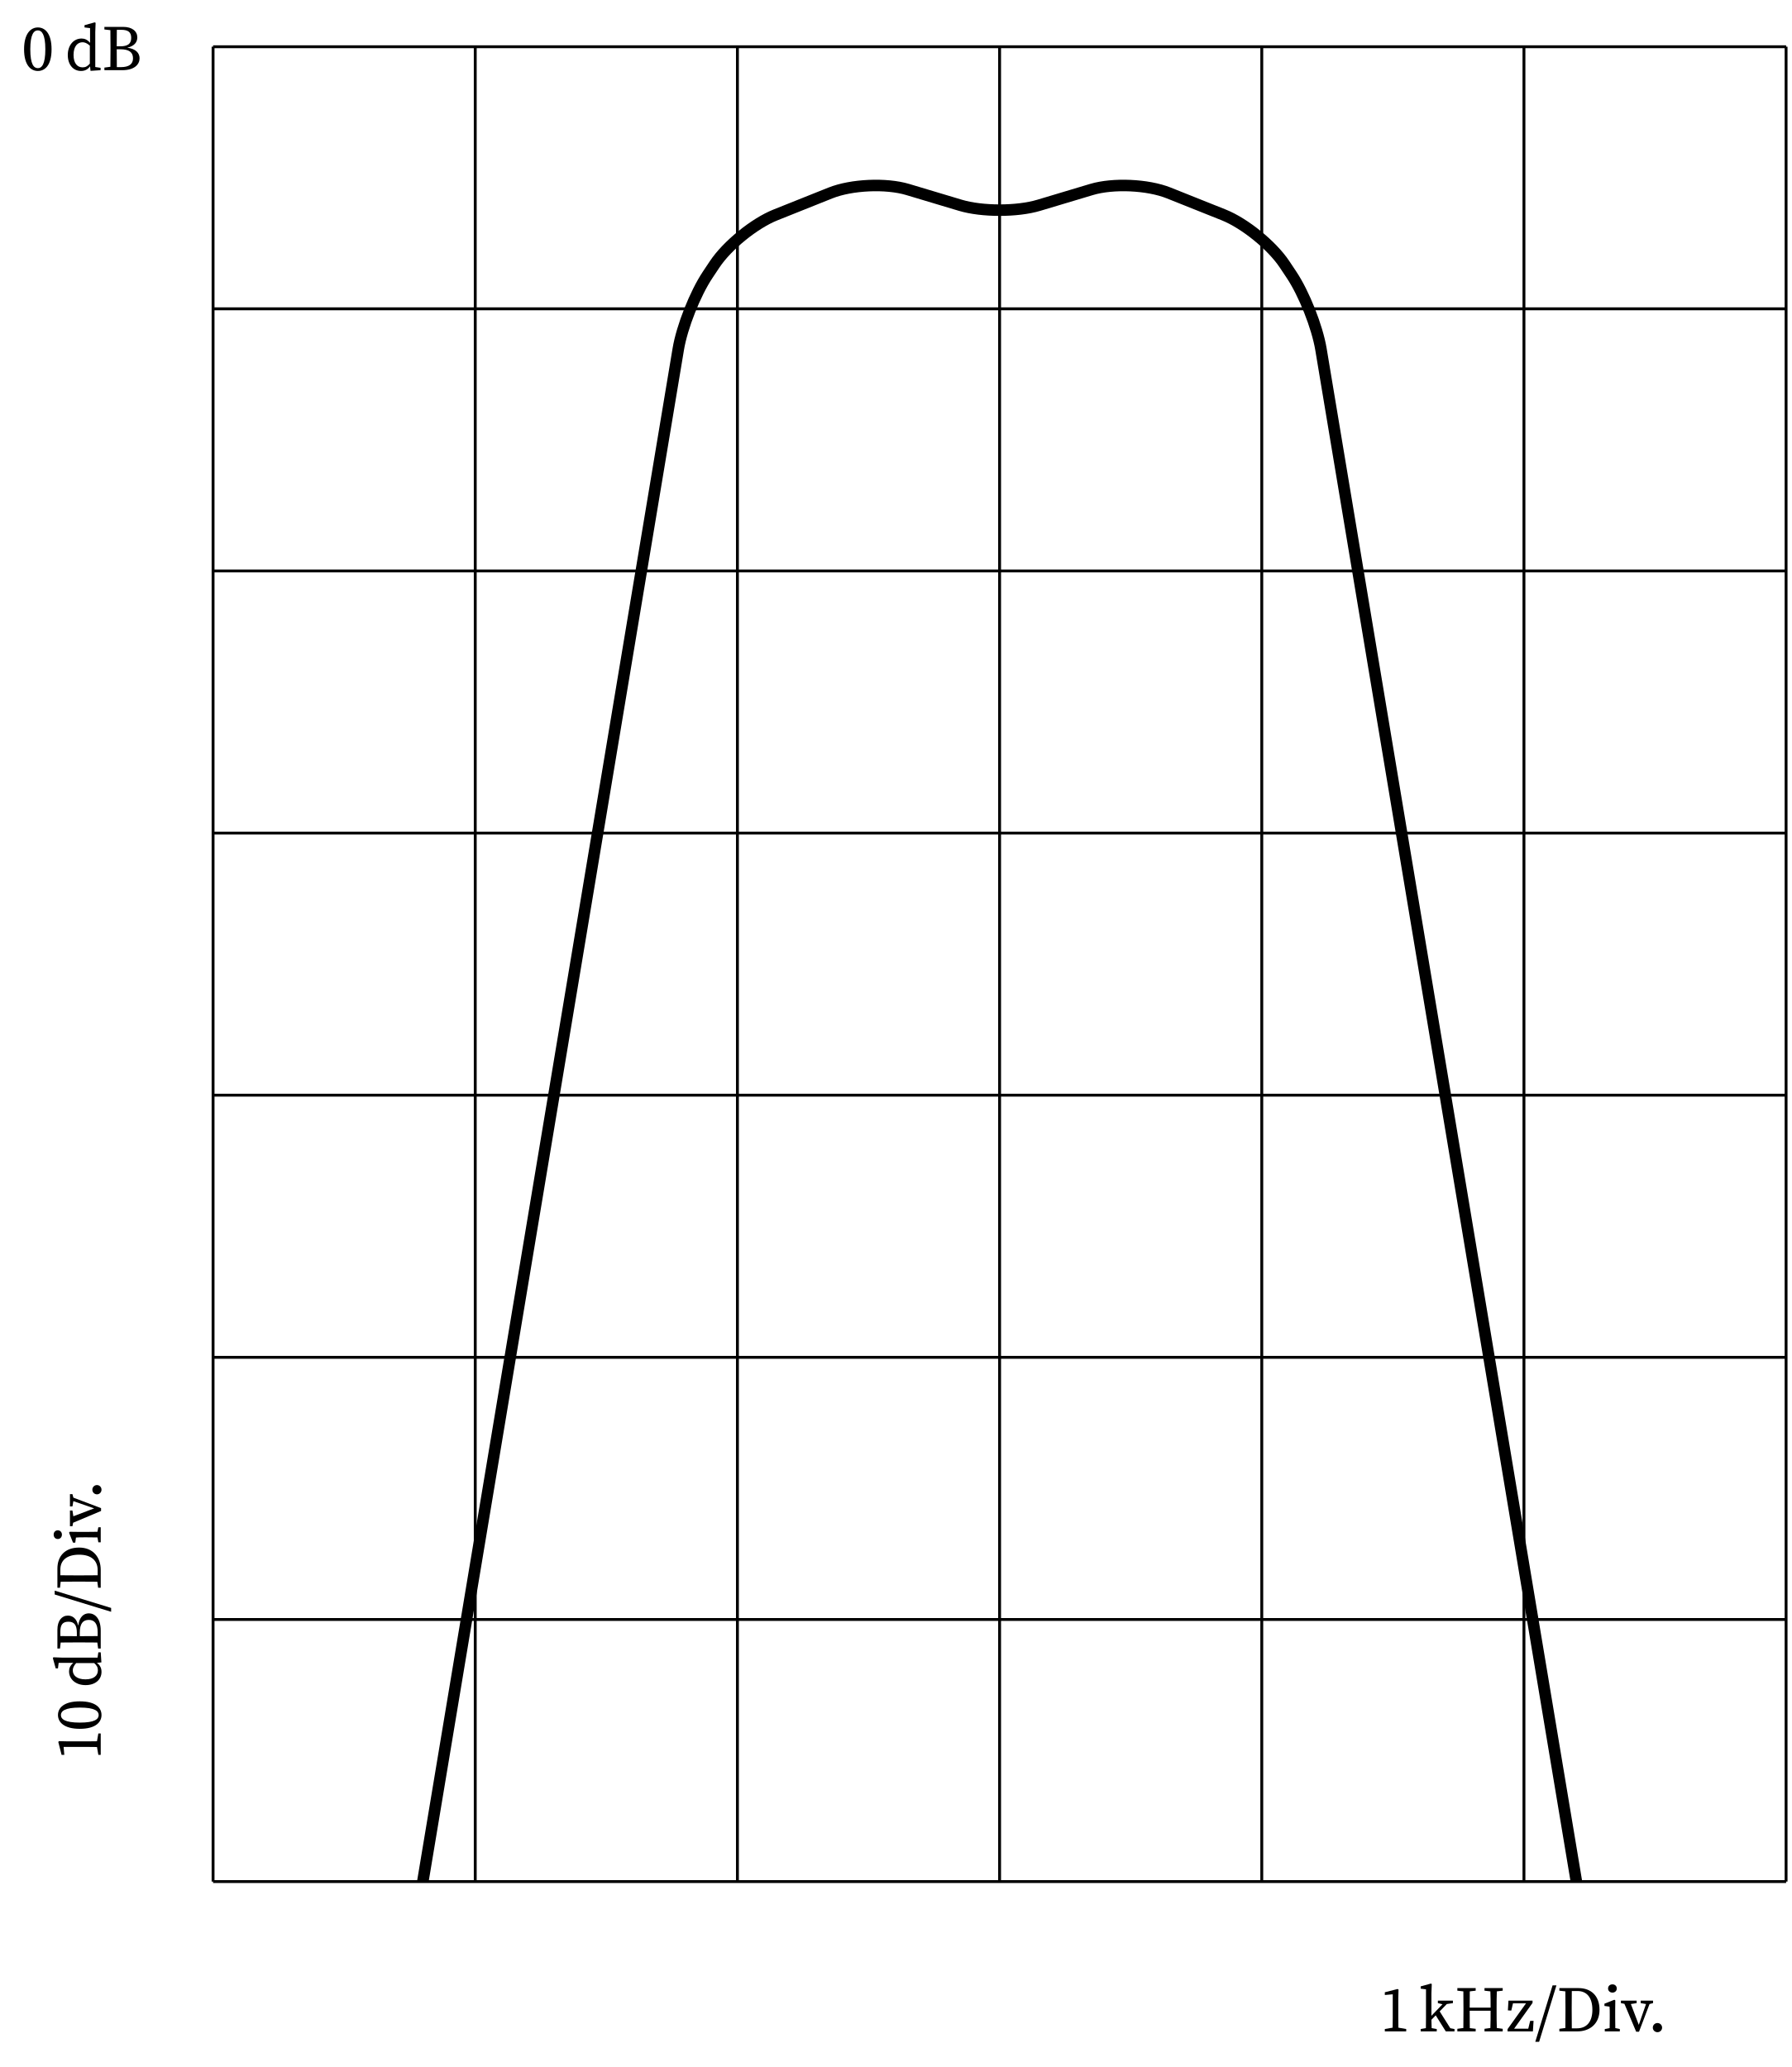
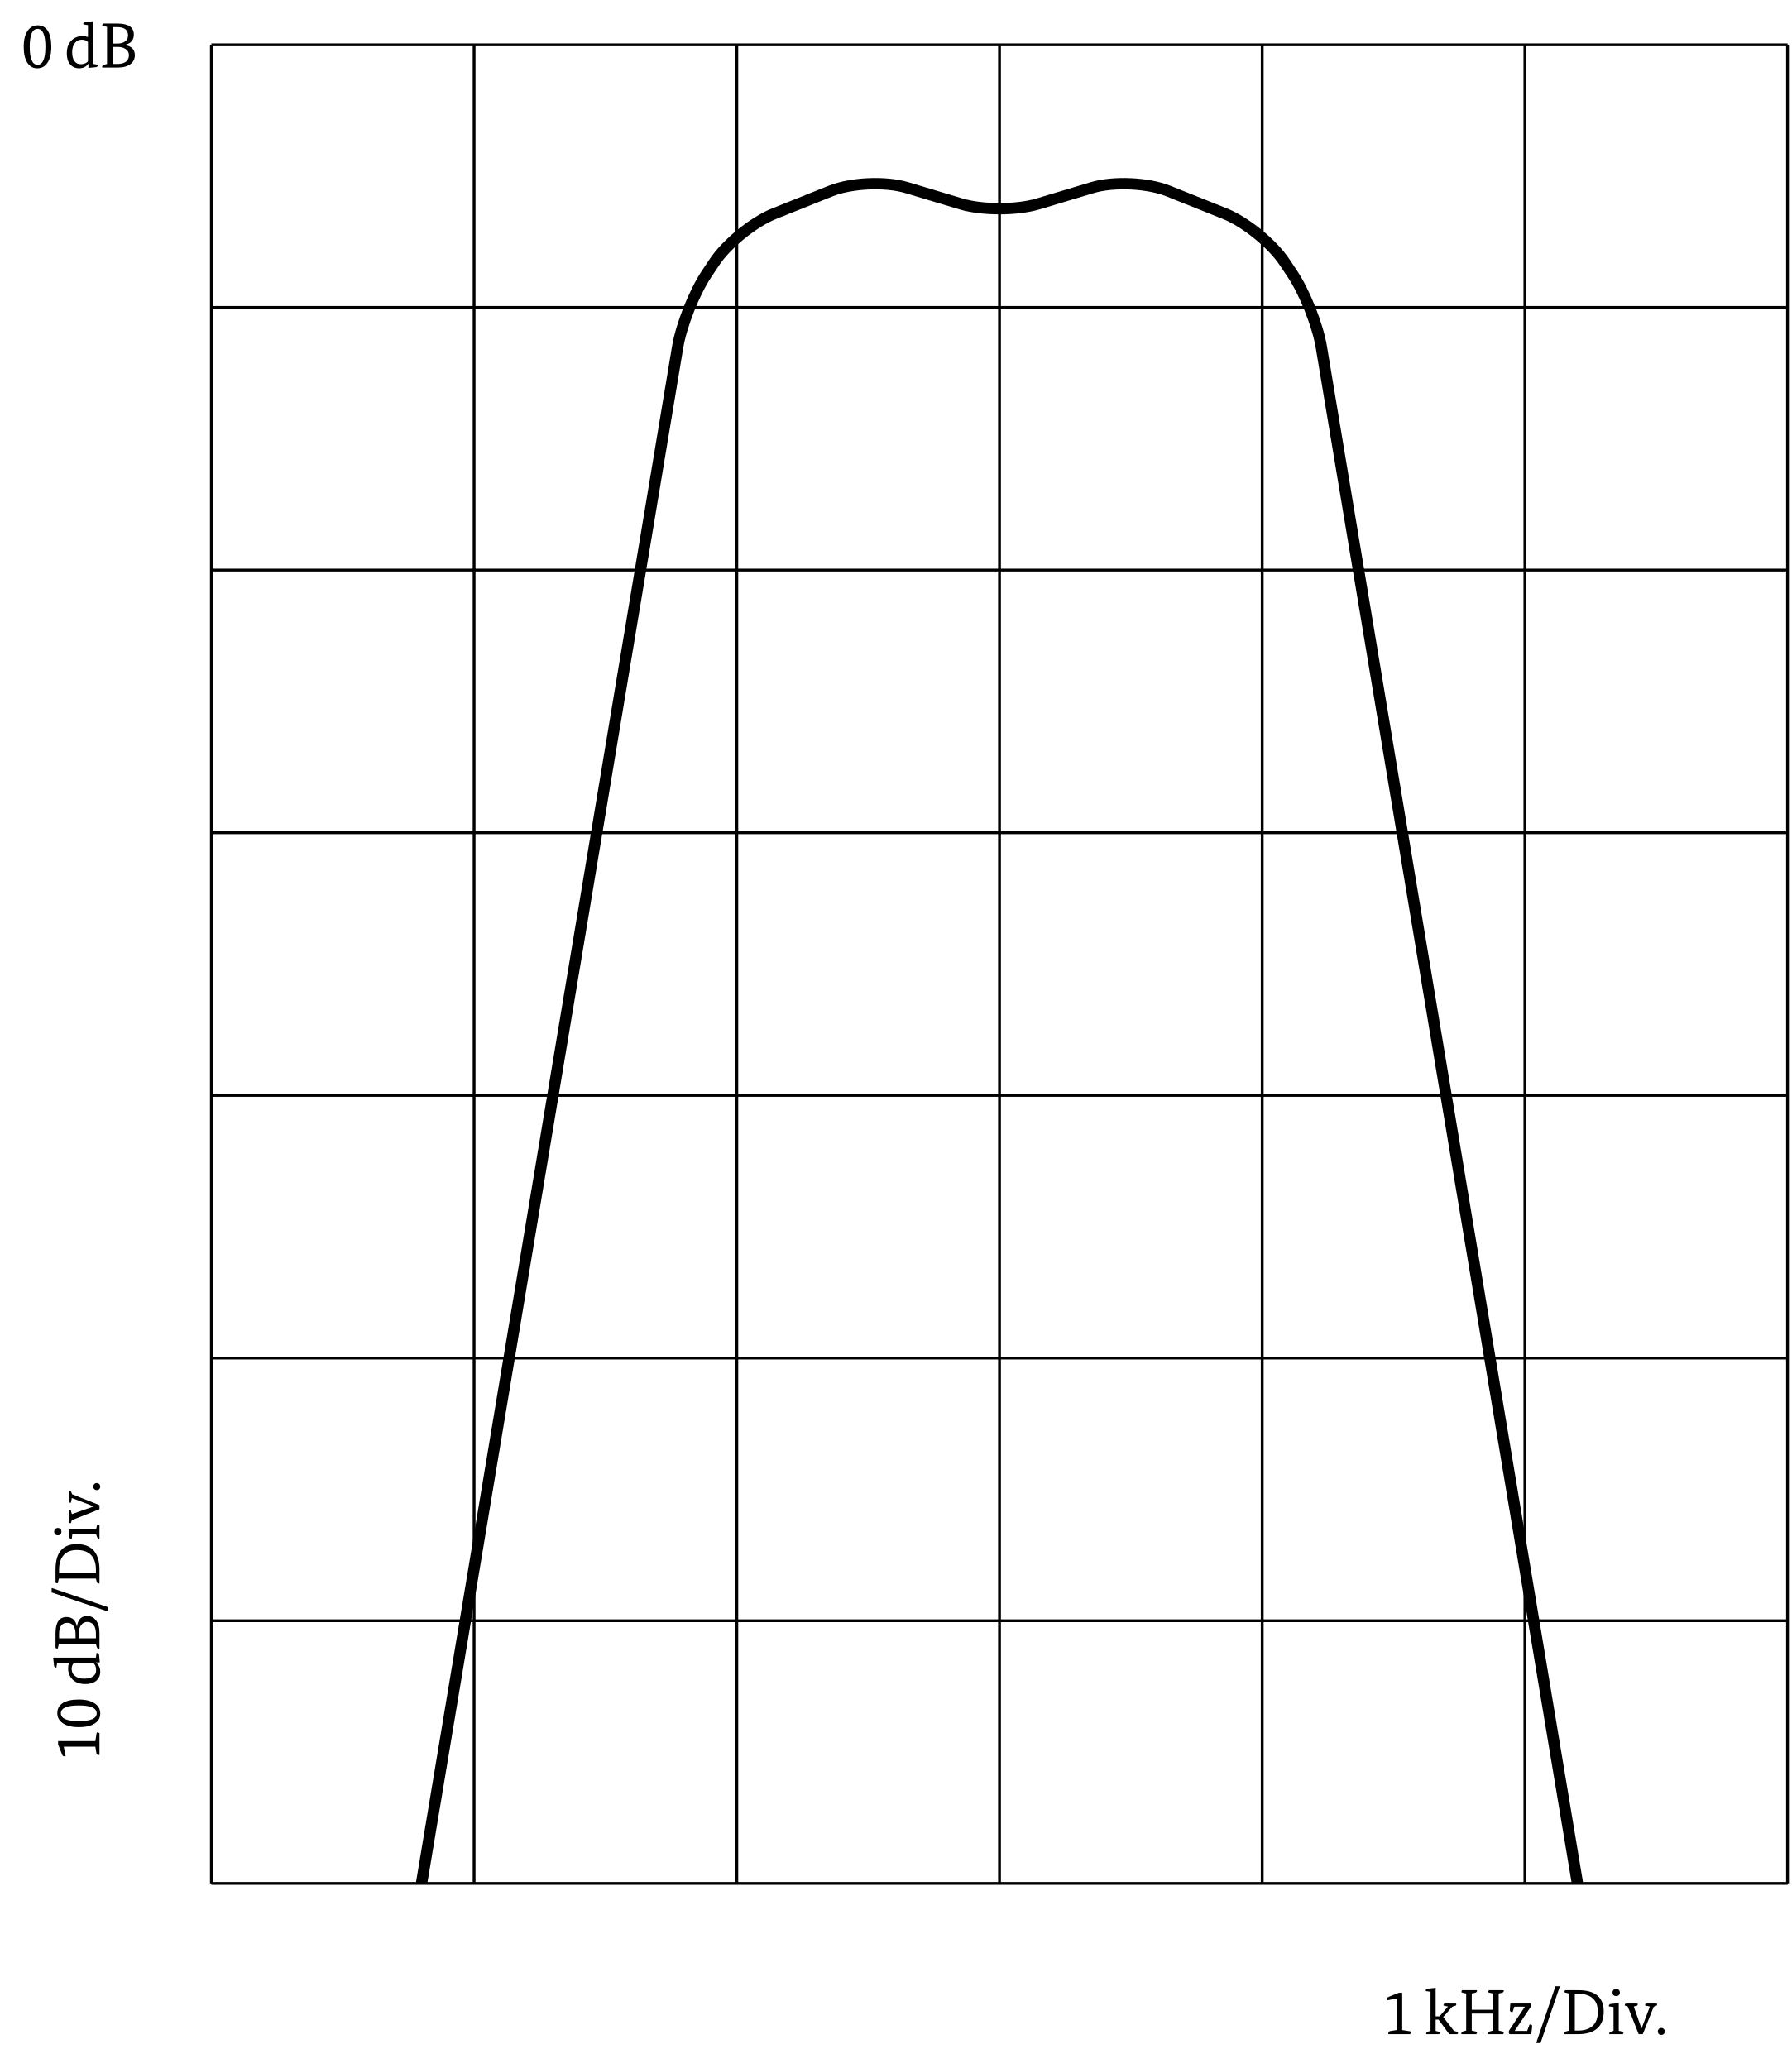
- <svg xmlns="http://www.w3.org/2000/svg" xmlns:xlink="http://www.w3.org/1999/xlink" width="247.471pt" height="285.598pt" viewBox="0 0 247.471 285.598">
+ <svg xmlns="http://www.w3.org/2000/svg" xmlns:xlink="http://www.w3.org/1999/xlink" width="251.651pt" height="290.478pt" viewBox="0 0 251.651 290.478" version="1.2">
  <defs>
    <g>
-       <g id="glyph-0-0">
-         <path d="M 0.562 -5.406 L 0.562 -5.031 L 1.656 -5.125 L 1.656 -1.891 C 1.656 -1.438 1.641 -0.969 1.641 -0.516 L 0.562 -0.328 L 0.562 0 L 3.516 0 L 3.516 -0.328 L 2.438 -0.516 C 2.422 -0.969 2.422 -1.438 2.422 -1.891 L 2.422 -4.5 L 2.453 -5.781 L 2.328 -5.859 Z M 0.562 -5.406 " />
-       </g>
-       <g id="glyph-0-1">
-         <path d="M 0.219 -6.219 L 0.219 -5.906 L 0.953 -5.812 L 0.953 -1.875 C 0.953 -1.422 0.953 -0.922 0.938 -0.453 L 0.219 -0.328 L 0.219 0 L 2.438 0 L 2.438 -0.328 L 1.734 -0.453 C 1.719 -0.828 1.703 -1.234 1.703 -1.609 L 2.297 -2.219 L 3.688 0 L 4.891 0 L 4.891 -0.328 L 4.312 -0.438 L 2.844 -2.766 L 3.828 -3.781 L 4.672 -3.906 L 4.672 -4.25 L 2.594 -4.25 L 2.594 -3.906 L 3.234 -3.75 L 1.703 -2.156 L 1.703 -5.266 L 1.75 -6.547 L 1.625 -6.609 Z M 0.219 -6.219 " />
-       </g>
-       <g id="glyph-0-2">
-         <path d="M 1.234 -2.781 C 1.234 -2 1.234 -1.219 1.219 -0.469 L 0.391 -0.359 L 0.391 0 L 2.922 0 L 2.922 -0.359 L 2.109 -0.453 C 2.094 -1.188 2.094 -1.938 2.094 -2.859 L 4.984 -2.859 C 4.984 -2.016 4.984 -1.234 4.953 -0.469 L 4.141 -0.359 L 4.141 0 L 6.656 0 L 6.656 -0.359 L 5.844 -0.469 C 5.812 -1.234 5.812 -2 5.812 -2.781 L 5.812 -3.219 C 5.812 -4 5.812 -4.766 5.844 -5.531 L 6.656 -5.625 L 6.656 -5.984 L 4.141 -5.984 L 4.141 -5.625 L 4.953 -5.531 C 4.984 -4.797 4.984 -4.062 4.984 -3.281 L 2.094 -3.281 C 2.094 -4 2.094 -4.766 2.109 -5.531 L 2.922 -5.625 L 2.922 -5.984 L 0.391 -5.984 L 0.391 -5.625 L 1.219 -5.531 C 1.234 -4.75 1.234 -3.984 1.234 -3.219 Z M 1.234 -2.781 " />
-       </g>
-       <g id="glyph-0-3">
-         <path d="M 0.391 -4.25 L 0.312 -2.906 L 0.781 -2.875 L 1.016 -3.875 L 2.812 -3.875 L 0.266 -0.312 L 0.266 0 L 3.766 0 L 3.859 -1.453 L 3.391 -1.453 L 3.125 -0.375 L 1.172 -0.375 L 3.719 -3.938 L 3.719 -4.25 Z M 0.391 -4.25 " />
-       </g>
-       <g id="glyph-0-4">
-         <path d="M 0.016 1.438 L 0.547 1.438 L 2.938 -6.359 L 2.406 -6.359 Z M 0.016 1.438 " />
-       </g>
-       <g id="glyph-0-5">
-         <path d="M 1.234 -2.891 C 1.234 -2.016 1.234 -1.234 1.219 -0.469 L 0.391 -0.359 L 0.391 0 L 2.859 0 C 4.609 0 5.938 -1.062 5.938 -2.984 C 5.938 -4.938 4.75 -5.984 3.031 -5.984 L 0.391 -5.984 L 0.391 -5.625 L 1.219 -5.531 C 1.234 -4.75 1.234 -3.984 1.234 -3.219 Z M 2.094 -2.891 L 2.094 -3.219 C 2.094 -4.016 2.094 -4.812 2.109 -5.578 L 2.891 -5.578 C 4.188 -5.578 4.953 -4.672 4.953 -2.984 C 4.953 -1.359 4.188 -0.422 2.812 -0.422 L 2.109 -0.422 C 2.094 -1.203 2.094 -2 2.094 -2.891 Z M 2.094 -2.891 " />
-       </g>
-       <g id="glyph-0-6">
-         <path d="M 1.375 -5.359 C 1.703 -5.359 1.969 -5.594 1.969 -5.922 C 1.969 -6.281 1.703 -6.5 1.375 -6.5 C 1.031 -6.5 0.766 -6.281 0.766 -5.922 C 0.766 -5.594 1.031 -5.359 1.375 -5.359 Z M 2.391 -0.328 L 1.766 -0.453 C 1.75 -0.891 1.75 -1.484 1.75 -1.875 L 1.75 -3.062 L 1.766 -4.281 L 1.641 -4.375 L 0.266 -3.828 L 0.266 -3.516 L 0.969 -3.422 C 1 -3.078 1 -2.797 1 -2.297 L 1 -1.875 C 1 -1.484 1 -0.891 0.984 -0.453 L 0.312 -0.328 L 0.312 0 L 2.391 0 Z M 2.391 -0.328 " />
-       </g>
-       <g id="glyph-0-7">
-         <path d="M 2.734 -3.906 L 3.469 -3.781 L 2.469 -0.906 L 1.375 -3.781 L 2.172 -3.906 L 2.172 -4.25 L 0 -4.25 L 0 -3.906 L 0.484 -3.812 L 2.109 0.047 L 2.5 0.047 L 3.953 -3.781 L 4.438 -3.906 L 4.438 -4.25 L 2.734 -4.25 Z M 2.734 -3.906 " />
-       </g>
-       <g id="glyph-0-8">
-         <path d="M 1.344 0.109 C 1.703 0.109 1.984 -0.172 1.984 -0.516 C 1.984 -0.875 1.703 -1.156 1.344 -1.156 C 0.984 -1.156 0.703 -0.875 0.703 -0.516 C 0.703 -0.172 0.984 0.109 1.344 0.109 Z M 1.344 0.109 " />
-       </g>
-       <g id="glyph-0-9">
-         <path d="M 1.203 -2.891 C 1.203 -4.984 1.703 -5.5 2.25 -5.5 C 2.781 -5.5 3.281 -4.969 3.281 -2.891 C 3.281 -0.797 2.781 -0.281 2.25 -0.281 C 1.703 -0.281 1.203 -0.781 1.203 -2.891 Z M 2.25 -5.906 C 1.297 -5.906 0.344 -5.109 0.344 -2.891 C 0.344 -0.656 1.297 0.109 2.25 0.109 C 3.219 0.109 4.141 -0.656 4.141 -2.891 C 4.141 -5.109 3.219 -5.906 2.25 -5.906 Z M 2.25 -5.906 " />
-       </g>
-       <g id="glyph-0-10">
-         <path d="M 1.203 -2.109 C 1.203 -3.328 1.781 -3.859 2.438 -3.859 C 2.734 -3.859 3.047 -3.75 3.453 -3.391 L 3.453 -0.906 C 3.125 -0.531 2.844 -0.391 2.453 -0.391 C 1.734 -0.391 1.203 -0.938 1.203 -2.109 Z M 4.938 0 L 4.938 -0.328 L 4.203 -0.438 L 4.203 -5.266 L 4.25 -6.547 L 4.125 -6.609 L 2.719 -6.219 L 2.719 -5.906 L 3.484 -5.812 L 3.484 -3.781 C 3.109 -4.219 2.734 -4.375 2.312 -4.375 C 1.219 -4.375 0.406 -3.453 0.406 -2.094 C 0.406 -0.781 1.141 0.109 2.234 0.109 C 2.781 0.109 3.172 -0.109 3.484 -0.531 L 3.547 0.094 Z M 4.938 0 " />
-       </g>
-       <g id="glyph-0-11">
-         <path d="M 1.234 -2.781 C 1.234 -2 1.234 -1.219 1.219 -0.469 L 0.391 -0.359 L 0.391 0 L 2.859 0 C 4.578 0 5.25 -0.828 5.25 -1.641 C 5.25 -2.359 4.75 -2.953 3.547 -3.109 C 4.547 -3.328 4.938 -3.891 4.938 -4.531 C 4.938 -5.375 4.234 -5.984 2.984 -5.984 L 0.391 -5.984 L 0.391 -5.625 L 1.219 -5.531 C 1.234 -4.75 1.234 -3.984 1.234 -3.219 Z M 2.578 -2.891 C 3.812 -2.891 4.344 -2.469 4.344 -1.641 C 4.344 -0.844 3.797 -0.422 2.656 -0.422 L 2.109 -0.422 C 2.094 -1.188 2.094 -1.953 2.094 -2.891 Z M 2.719 -5.578 C 3.641 -5.578 4.094 -5.281 4.094 -4.469 C 4.094 -3.656 3.641 -3.297 2.547 -3.297 L 2.094 -3.297 C 2.094 -4.016 2.094 -4.812 2.109 -5.578 Z M 2.719 -5.578 " />
-       </g>
-       <g id="glyph-1-0">
-         <path d="M -5.406 -0.562 L -5.031 -0.562 L -5.125 -1.656 L -1.891 -1.656 C -1.438 -1.656 -0.969 -1.641 -0.516 -1.641 L -0.328 -0.562 L 0 -0.562 L 0 -3.516 L -0.328 -3.516 L -0.516 -2.438 C -0.969 -2.422 -1.438 -2.422 -1.891 -2.422 L -4.5 -2.422 L -5.781 -2.453 L -5.859 -2.328 Z M -5.406 -0.562 " />
-       </g>
-       <g id="glyph-1-1">
-         <path d="M -2.891 -1.203 C -4.984 -1.203 -5.5 -1.703 -5.5 -2.25 C -5.5 -2.781 -4.969 -3.281 -2.891 -3.281 C -0.797 -3.281 -0.281 -2.781 -0.281 -2.25 C -0.281 -1.703 -0.781 -1.203 -2.891 -1.203 Z M -5.906 -2.25 C -5.906 -1.297 -5.109 -0.344 -2.891 -0.344 C -0.656 -0.344 0.109 -1.297 0.109 -2.25 C 0.109 -3.219 -0.656 -4.141 -2.891 -4.141 C -5.109 -4.141 -5.906 -3.219 -5.906 -2.25 Z M -5.906 -2.25 " />
-       </g>
-       <g id="glyph-1-2">
-         <path d="M -2.109 -1.203 C -3.328 -1.203 -3.859 -1.781 -3.859 -2.438 C -3.859 -2.734 -3.75 -3.047 -3.391 -3.453 L -0.906 -3.453 C -0.531 -3.125 -0.391 -2.844 -0.391 -2.453 C -0.391 -1.734 -0.938 -1.203 -2.109 -1.203 Z M 0 -4.938 L -0.328 -4.938 L -0.438 -4.203 L -5.266 -4.203 L -6.547 -4.25 L -6.609 -4.125 L -6.219 -2.719 L -5.906 -2.719 L -5.812 -3.484 L -3.781 -3.484 C -4.219 -3.109 -4.375 -2.734 -4.375 -2.312 C -4.375 -1.219 -3.453 -0.406 -2.094 -0.406 C -0.781 -0.406 0.109 -1.141 0.109 -2.234 C 0.109 -2.781 -0.109 -3.172 -0.531 -3.484 L 0.094 -3.547 Z M 0 -4.938 " />
-       </g>
-       <g id="glyph-1-3">
-         <path d="M -2.781 -1.234 C -2 -1.234 -1.219 -1.234 -0.469 -1.219 L -0.359 -0.391 L 0 -0.391 L 0 -2.859 C 0 -4.578 -0.828 -5.25 -1.641 -5.25 C -2.359 -5.25 -2.953 -4.75 -3.109 -3.547 C -3.328 -4.547 -3.891 -4.938 -4.531 -4.938 C -5.375 -4.938 -5.984 -4.234 -5.984 -2.984 L -5.984 -0.391 L -5.625 -0.391 L -5.531 -1.219 C -4.75 -1.234 -3.984 -1.234 -3.219 -1.234 Z M -2.891 -2.578 C -2.891 -3.812 -2.469 -4.344 -1.641 -4.344 C -0.844 -4.344 -0.422 -3.797 -0.422 -2.656 L -0.422 -2.109 C -1.188 -2.094 -1.953 -2.094 -2.891 -2.094 Z M -5.578 -2.719 C -5.578 -3.641 -5.281 -4.094 -4.469 -4.094 C -3.656 -4.094 -3.297 -3.641 -3.297 -2.547 L -3.297 -2.094 C -4.016 -2.094 -4.812 -2.094 -5.578 -2.109 Z M -5.578 -2.719 " />
-       </g>
-       <g id="glyph-1-4">
-         <path d="M 1.438 -0.016 L 1.438 -0.547 L -6.359 -2.938 L -6.359 -2.406 Z M 1.438 -0.016 " />
-       </g>
-       <g id="glyph-1-5">
-         <path d="M -2.891 -1.234 C -2.016 -1.234 -1.234 -1.234 -0.469 -1.219 L -0.359 -0.391 L 0 -0.391 L 0 -2.859 C 0 -4.609 -1.062 -5.938 -2.984 -5.938 C -4.938 -5.938 -5.984 -4.75 -5.984 -3.031 L -5.984 -0.391 L -5.625 -0.391 L -5.531 -1.219 C -4.75 -1.234 -3.984 -1.234 -3.219 -1.234 Z M -2.891 -2.094 L -3.219 -2.094 C -4.016 -2.094 -4.812 -2.094 -5.578 -2.109 L -5.578 -2.891 C -5.578 -4.188 -4.672 -4.953 -2.984 -4.953 C -1.359 -4.953 -0.422 -4.188 -0.422 -2.812 L -0.422 -2.109 C -1.203 -2.094 -2 -2.094 -2.891 -2.094 Z M -2.891 -2.094 " />
-       </g>
-       <g id="glyph-1-6">
-         <path d="M -5.359 -1.375 C -5.359 -1.703 -5.594 -1.969 -5.922 -1.969 C -6.281 -1.969 -6.5 -1.703 -6.5 -1.375 C -6.5 -1.031 -6.281 -0.766 -5.922 -0.766 C -5.594 -0.766 -5.359 -1.031 -5.359 -1.375 Z M -0.328 -2.391 L -0.453 -1.766 C -0.891 -1.75 -1.484 -1.75 -1.875 -1.75 L -3.062 -1.75 L -4.281 -1.766 L -4.375 -1.641 L -3.828 -0.266 L -3.516 -0.266 L -3.422 -0.969 C -3.078 -1 -2.797 -1 -2.297 -1 L -1.875 -1 C -1.484 -1 -0.891 -1 -0.453 -0.984 L -0.328 -0.312 L 0 -0.312 L 0 -2.391 Z M -0.328 -2.391 " />
-       </g>
-       <g id="glyph-1-7">
-         <path d="M -3.906 -2.734 L -3.781 -3.469 L -0.906 -2.469 L -3.781 -1.375 L -3.906 -2.172 L -4.25 -2.172 L -4.25 0 L -3.906 0 L -3.812 -0.484 L 0.047 -2.109 L 0.047 -2.5 L -3.781 -3.953 L -3.906 -4.438 L -4.25 -4.438 L -4.25 -2.734 Z M -3.906 -2.734 " />
-       </g>
-       <g id="glyph-1-8">
-         <path d="M 0.109 -1.344 C 0.109 -1.703 -0.172 -1.984 -0.516 -1.984 C -0.875 -1.984 -1.156 -1.703 -1.156 -1.344 C -1.156 -0.984 -0.875 -0.703 -0.516 -0.703 C -0.172 -0.703 0.109 -0.984 0.109 -1.344 Z M 0.109 -1.344 " />
-       </g>
+       <symbol overflow="visible" id="glyph0-0">
+         <path style="stroke:none;" d="M 0.453 0 L 0.453 -6.266 L 4.812 -6.266 L 4.812 0 Z M 0.891 -0.453 L 4.375 -0.453 L 4.375 -5.812 L 0.891 -5.812 Z M 0.891 -0.453 " />
+       </symbol>
+       <symbol overflow="visible" id="glyph0-1">
+         <path style="stroke:none;" d="M 2.031 -0.578 L 2.031 -5.016 L 0.688 -4.75 C 0.676 -4.82 0.672 -4.883 0.672 -4.938 C 0.672 -5.07 0.742 -5.172 0.891 -5.234 L 2.359 -5.812 L 2.812 -5.812 L 2.812 -0.578 L 3.906 -0.406 C 3.988 -0.395 4.031 -0.359 4.031 -0.297 C 4.031 -0.242 4 -0.145 3.938 0 L 0.875 0 C 0.863 -0.02 0.859 -0.047 0.859 -0.078 C 0.859 -0.285 0.953 -0.406 1.141 -0.438 Z M 2.031 -0.578 " />
+       </symbol>
+       <symbol overflow="visible" id="glyph0-2">
+         <path style="stroke:none;" d="M 0.828 -0.469 L 0.828 -5.953 L 0.172 -6.047 C 0.16 -6.066 0.156 -6.086 0.156 -6.109 C 0.156 -6.273 0.27 -6.367 0.5 -6.391 L 1.547 -6.5 L 1.547 -2.5 L 2.094 -2.5 L 3.281 -3.875 L 2.656 -4.016 C 2.656 -4.047 2.656 -4.066 2.656 -4.078 C 2.656 -4.223 2.738 -4.297 2.906 -4.297 L 4.344 -4.297 C 4.414 -4.297 4.453 -4.266 4.453 -4.203 C 4.453 -4.16 4.43 -4.098 4.391 -4.016 L 3.875 -3.844 L 2.609 -2.406 L 4.125 -0.453 L 4.578 -0.344 C 4.66 -0.332 4.703 -0.297 4.703 -0.234 C 4.703 -0.148 4.672 -0.07 4.609 0 L 3.453 0 L 1.953 -2.047 L 1.547 -2.047 L 1.547 -0.453 L 2 -0.344 C 2.082 -0.332 2.125 -0.297 2.125 -0.234 C 2.125 -0.148 2.098 -0.07 2.047 0 L 0.219 0 C 0.219 -0.02 0.219 -0.039 0.219 -0.062 C 0.219 -0.195 0.312 -0.297 0.5 -0.359 Z M 0.828 -0.469 " />
+       </symbol>
+       <symbol overflow="visible" id="glyph0-3">
+         <path style="stroke:none;" d="M 2.594 -6.172 C 2.602 -6.148 2.609 -6.125 2.609 -6.094 C 2.609 -5.938 2.504 -5.836 2.297 -5.797 L 1.875 -5.703 L 1.875 -3.422 L 4.875 -3.422 L 4.875 -5.703 L 4.312 -5.828 C 4.227 -5.848 4.188 -5.879 4.188 -5.922 C 4.188 -5.973 4.219 -6.055 4.281 -6.172 L 6.359 -6.172 C 6.367 -6.148 6.375 -6.125 6.375 -6.094 C 6.375 -5.938 6.27 -5.836 6.062 -5.797 L 5.656 -5.703 L 5.656 -0.5 L 6.266 -0.359 C 6.348 -0.348 6.391 -0.316 6.391 -0.266 C 6.391 -0.234 6.359 -0.145 6.297 0 L 4.188 0 C 4.188 -0.02 4.188 -0.047 4.188 -0.078 C 4.188 -0.242 4.285 -0.352 4.484 -0.406 L 4.875 -0.5 L 4.875 -2.891 L 1.875 -2.891 L 1.875 -0.5 L 2.5 -0.359 C 2.582 -0.348 2.625 -0.316 2.625 -0.266 C 2.625 -0.234 2.594 -0.145 2.531 0 L 0.422 0 C 0.41 -0.02 0.406 -0.047 0.406 -0.078 C 0.406 -0.242 0.508 -0.352 0.719 -0.406 L 1.094 -0.5 L 1.094 -5.703 L 0.547 -5.828 C 0.461 -5.848 0.422 -5.879 0.422 -5.922 C 0.422 -5.973 0.453 -6.055 0.516 -6.172 Z M 2.594 -6.172 " />
+       </symbol>
+       <symbol overflow="visible" id="glyph0-4">
+         <path style="stroke:none;" d="M 0.469 -3.406 C 0.469 -3.625 0.488 -3.922 0.531 -4.297 L 3.438 -4.297 C 3.457 -4.242 3.469 -4.188 3.469 -4.125 C 3.469 -4.02 3.438 -3.914 3.375 -3.812 L 1.141 -0.469 L 1.141 -0.453 L 2.891 -0.453 L 3.219 -1.344 C 3.27 -1.352 3.312 -1.359 3.344 -1.359 C 3.508 -1.359 3.594 -1.266 3.594 -1.078 C 3.594 -1.016 3.551 -0.656 3.469 0 L 0.406 0 C 0.344 -0.094 0.312 -0.203 0.312 -0.328 C 0.312 -0.41 0.344 -0.5 0.406 -0.594 L 2.562 -3.844 L 2.562 -3.859 L 1.094 -3.859 L 0.844 -3.109 C 0.789 -3.109 0.75 -3.109 0.719 -3.109 C 0.551 -3.109 0.469 -3.207 0.469 -3.406 Z M 0.469 -3.406 " />
+       </symbol>
+       <symbol overflow="visible" id="glyph0-5">
+         <path style="stroke:none;" d="M 2.922 -6.719 L 3.547 -6.719 L 0.828 1.25 L 0.219 1.25 Z M 2.922 -6.719 " />
+       </symbol>
+       <symbol overflow="visible" id="glyph0-6">
+         <path style="stroke:none;" d="M 2.375 -6.172 C 4.75 -6.172 5.938 -5.172 5.938 -3.172 C 5.938 -2.117 5.625 -1.32 5 -0.781 C 4.383 -0.258 3.508 0 2.375 0 L 0.422 0 C 0.41 -0.02 0.406 -0.047 0.406 -0.078 C 0.406 -0.242 0.508 -0.352 0.719 -0.406 L 1.094 -0.5 L 1.094 -5.703 L 0.547 -5.828 C 0.461 -5.848 0.422 -5.879 0.422 -5.922 C 0.422 -5.973 0.453 -6.055 0.516 -6.172 Z M 2.344 -0.5 C 3.227 -0.5 3.91 -0.723 4.391 -1.172 C 4.867 -1.617 5.109 -2.281 5.109 -3.156 C 5.109 -3.988 4.867 -4.613 4.391 -5.031 C 3.91 -5.457 3.227 -5.672 2.344 -5.672 L 1.875 -5.672 L 1.875 -0.5 Z M 2.344 -0.5 " />
+       </symbol>
+       <symbol overflow="visible" id="glyph0-7">
+         <path style="stroke:none;" d="M 0.906 -0.469 L 0.906 -3.812 L 0.266 -3.891 C 0.254 -3.922 0.25 -3.945 0.25 -3.969 C 0.25 -4.133 0.359 -4.227 0.578 -4.25 L 1.641 -4.344 L 1.641 -0.469 L 2.172 -0.344 C 2.254 -0.332 2.297 -0.297 2.297 -0.234 C 2.297 -0.148 2.27 -0.07 2.219 0 L 0.312 0 C 0.301 -0.02 0.297 -0.039 0.297 -0.062 C 0.297 -0.195 0.391 -0.297 0.578 -0.359 Z M 0.766 -5.844 C 0.766 -6 0.812 -6.125 0.906 -6.219 C 1.008 -6.312 1.129 -6.359 1.266 -6.359 C 1.422 -6.359 1.547 -6.312 1.641 -6.219 C 1.742 -6.125 1.797 -6 1.797 -5.844 C 1.797 -5.688 1.742 -5.562 1.641 -5.469 C 1.547 -5.383 1.422 -5.344 1.266 -5.344 C 1.117 -5.344 1 -5.383 0.906 -5.469 C 0.812 -5.562 0.766 -5.688 0.766 -5.844 Z M 0.766 -5.844 " />
+       </symbol>
+       <symbol overflow="visible" id="glyph0-8">
+         <path style="stroke:none;" d="M 4.469 -4.297 C 4.539 -4.297 4.578 -4.266 4.578 -4.203 C 4.578 -4.16 4.555 -4.098 4.516 -4.016 L 4.094 -3.844 L 2.562 0 L 1.984 0 L 0.453 -3.875 L 0.047 -4.016 C 0.035 -4.047 0.031 -4.066 0.031 -4.078 C 0.031 -4.223 0.113 -4.297 0.281 -4.297 L 1.75 -4.297 C 1.82 -4.297 1.859 -4.266 1.859 -4.203 C 1.859 -4.16 1.836 -4.098 1.797 -4.016 L 1.297 -3.875 L 2.375 -0.812 L 2.391 -0.812 L 3.562 -3.875 L 2.906 -4.016 C 2.895 -4.047 2.891 -4.066 2.891 -4.078 C 2.891 -4.223 2.973 -4.297 3.141 -4.297 Z M 4.469 -4.297 " />
+       </symbol>
+       <symbol overflow="visible" id="glyph0-9">
+         <path style="stroke:none;" d="M 0.406 -0.375 C 0.406 -0.52 0.453 -0.641 0.547 -0.734 C 0.641 -0.828 0.754 -0.875 0.891 -0.875 C 1.023 -0.875 1.141 -0.828 1.234 -0.734 C 1.336 -0.641 1.391 -0.52 1.391 -0.375 C 1.391 -0.227 1.336 -0.109 1.234 -0.016 C 1.141 0.066 1.023 0.109 0.891 0.109 C 0.754 0.109 0.641 0.066 0.547 -0.016 C 0.453 -0.109 0.406 -0.227 0.406 -0.375 Z M 0.406 -0.375 " />
+       </symbol>
+       <symbol overflow="visible" id="glyph0-10">
+         <path style="stroke:none;" d="M 2.234 -0.391 C 2.973 -0.391 3.344 -1.227 3.344 -2.906 C 3.344 -4.582 2.973 -5.422 2.234 -5.422 C 1.504 -5.422 1.141 -4.582 1.141 -2.906 C 1.141 -1.227 1.504 -0.391 2.234 -0.391 Z M 2.203 0.109 C 1.617 0.109 1.16 -0.141 0.828 -0.641 C 0.473 -1.16 0.297 -1.914 0.297 -2.906 C 0.297 -3.895 0.488 -4.656 0.875 -5.188 C 1.219 -5.676 1.688 -5.922 2.281 -5.922 C 2.863 -5.922 3.32 -5.676 3.656 -5.188 C 4 -4.656 4.172 -3.895 4.172 -2.906 C 4.172 -1.926 3.984 -1.172 3.609 -0.641 C 3.266 -0.141 2.797 0.109 2.203 0.109 Z M 2.203 0.109 " />
+       </symbol>
+       <symbol overflow="visible" id="glyph0-11">
+         <path style="stroke:none;" d="M 3.422 -0.516 L 3.391 -0.516 C 3.098 -0.098 2.672 0.109 2.109 0.109 C 1.629 0.109 1.238 -0.047 0.938 -0.359 C 0.57 -0.723 0.391 -1.273 0.391 -2.016 C 0.391 -2.805 0.625 -3.414 1.094 -3.844 C 1.5 -4.219 2 -4.406 2.594 -4.406 C 2.863 -4.406 3.117 -4.363 3.359 -4.281 L 3.359 -5.953 L 2.719 -6.047 C 2.707 -6.066 2.703 -6.086 2.703 -6.109 C 2.703 -6.273 2.812 -6.367 3.031 -6.391 L 4.094 -6.5 L 4.094 -0.5 L 4.75 -0.406 C 4.75 -0.375 4.75 -0.348 4.75 -0.328 C 4.75 -0.16 4.641 -0.066 4.422 -0.047 L 3.422 0.047 Z M 2.328 -0.469 C 2.766 -0.469 3.109 -0.598 3.359 -0.859 L 3.359 -3.578 C 3.148 -3.797 2.863 -3.906 2.5 -3.906 C 2.102 -3.906 1.785 -3.758 1.547 -3.469 C 1.273 -3.145 1.141 -2.707 1.141 -2.156 C 1.141 -1.582 1.254 -1.156 1.484 -0.875 C 1.691 -0.602 1.973 -0.469 2.328 -0.469 Z M 2.328 -0.469 " />
+       </symbol>
+       <symbol overflow="visible" id="glyph0-12">
+         <path style="stroke:none;" d="M 2.562 -6.172 C 4.094 -6.172 4.859 -5.656 4.859 -4.625 C 4.859 -3.82 4.414 -3.336 3.531 -3.172 L 3.531 -3.156 C 4.508 -3.031 5 -2.555 5 -1.734 C 5 -1.211 4.801 -0.801 4.406 -0.5 C 3.977 -0.164 3.383 0 2.625 0 L 0.422 0 C 0.41 -0.02 0.406 -0.047 0.406 -0.078 C 0.406 -0.242 0.508 -0.352 0.719 -0.406 L 1.094 -0.5 L 1.094 -5.703 L 0.547 -5.828 C 0.461 -5.848 0.422 -5.879 0.422 -5.922 C 0.422 -5.973 0.453 -6.055 0.516 -6.172 Z M 2.531 -0.5 C 3.07 -0.5 3.488 -0.613 3.781 -0.844 C 4.039 -1.062 4.172 -1.359 4.172 -1.734 C 4.172 -2.078 4.031 -2.352 3.75 -2.562 C 3.477 -2.781 3.094 -2.891 2.594 -2.891 L 1.875 -2.891 L 1.875 -0.5 Z M 2.469 -3.359 C 3 -3.359 3.406 -3.473 3.688 -3.703 C 3.926 -3.898 4.047 -4.172 4.047 -4.516 C 4.047 -5.285 3.523 -5.672 2.484 -5.672 L 1.875 -5.672 L 1.875 -3.359 Z M 2.469 -3.359 " />
+       </symbol>
+       <symbol overflow="visible" id="glyph1-0">
+         <path style="stroke:none;" d="M 0 -0.453 L -6.266 -0.453 L -6.266 -4.812 L 0 -4.812 Z M -0.453 -0.891 L -0.453 -4.375 L -5.812 -4.375 L -5.812 -0.891 Z M -0.453 -0.891 " />
+       </symbol>
+       <symbol overflow="visible" id="glyph1-1">
+         <path style="stroke:none;" d="M -0.578 -2.031 L -5.016 -2.031 L -4.75 -0.688 C -4.82 -0.676 -4.883 -0.672 -4.938 -0.672 C -5.07 -0.672 -5.172 -0.742 -5.234 -0.891 L -5.812 -2.359 L -5.812 -2.812 L -0.578 -2.812 L -0.406 -3.906 C -0.395 -3.988 -0.359 -4.031 -0.297 -4.031 C -0.242 -4.031 -0.145 -4 0 -3.938 L 0 -0.875 C -0.02 -0.863 -0.047 -0.859 -0.078 -0.859 C -0.285 -0.859 -0.406 -0.953 -0.438 -1.141 Z M -0.578 -2.031 " />
+       </symbol>
+       <symbol overflow="visible" id="glyph1-2">
+         <path style="stroke:none;" d="M -0.391 -2.234 C -0.391 -2.973 -1.227 -3.344 -2.906 -3.344 C -4.582 -3.344 -5.422 -2.973 -5.422 -2.234 C -5.422 -1.504 -4.582 -1.141 -2.906 -1.141 C -1.227 -1.141 -0.391 -1.504 -0.391 -2.234 Z M 0.109 -2.203 C 0.109 -1.617 -0.141 -1.16 -0.641 -0.828 C -1.16 -0.473 -1.914 -0.297 -2.906 -0.297 C -3.895 -0.297 -4.656 -0.488 -5.188 -0.875 C -5.676 -1.219 -5.922 -1.688 -5.922 -2.281 C -5.922 -2.863 -5.676 -3.32 -5.188 -3.656 C -4.656 -4 -3.895 -4.172 -2.906 -4.172 C -1.926 -4.172 -1.172 -3.984 -0.641 -3.609 C -0.141 -3.266 0.109 -2.797 0.109 -2.203 Z M 0.109 -2.203 " />
+       </symbol>
+       <symbol overflow="visible" id="glyph1-3">
+         <path style="stroke:none;" d="M -0.516 -3.422 L -0.516 -3.391 C -0.098 -3.098 0.109 -2.672 0.109 -2.109 C 0.109 -1.629 -0.047 -1.238 -0.359 -0.938 C -0.723 -0.57 -1.273 -0.391 -2.016 -0.391 C -2.805 -0.391 -3.414 -0.625 -3.844 -1.094 C -4.219 -1.5 -4.406 -2 -4.406 -2.594 C -4.406 -2.863 -4.363 -3.117 -4.281 -3.359 L -5.953 -3.359 L -6.047 -2.719 C -6.066 -2.707 -6.086 -2.703 -6.109 -2.703 C -6.273 -2.703 -6.367 -2.812 -6.391 -3.031 L -6.5 -4.094 L -0.5 -4.094 L -0.406 -4.75 C -0.375 -4.75 -0.348 -4.75 -0.328 -4.75 C -0.16 -4.75 -0.066 -4.641 -0.047 -4.422 L 0.047 -3.422 Z M -0.469 -2.328 C -0.469 -2.766 -0.598 -3.109 -0.859 -3.359 L -3.578 -3.359 C -3.797 -3.148 -3.906 -2.863 -3.906 -2.5 C -3.906 -2.102 -3.758 -1.785 -3.469 -1.547 C -3.145 -1.273 -2.707 -1.141 -2.156 -1.141 C -1.582 -1.141 -1.156 -1.254 -0.875 -1.484 C -0.602 -1.691 -0.469 -1.973 -0.469 -2.328 Z M -0.469 -2.328 " />
+       </symbol>
+       <symbol overflow="visible" id="glyph1-4">
+         <path style="stroke:none;" d="M -6.172 -2.562 C -6.172 -4.094 -5.656 -4.859 -4.625 -4.859 C -3.82 -4.859 -3.336 -4.414 -3.172 -3.531 L -3.156 -3.531 C -3.031 -4.508 -2.555 -5 -1.734 -5 C -1.211 -5 -0.801 -4.801 -0.5 -4.406 C -0.164 -3.977 0 -3.383 0 -2.625 L 0 -0.422 C -0.02 -0.41 -0.047 -0.406 -0.078 -0.406 C -0.242 -0.406 -0.352 -0.508 -0.406 -0.719 L -0.5 -1.094 L -5.703 -1.094 L -5.828 -0.547 C -5.848 -0.461 -5.879 -0.422 -5.922 -0.422 C -5.973 -0.422 -6.055 -0.453 -6.172 -0.516 Z M -0.5 -2.531 C -0.5 -3.07 -0.613 -3.488 -0.844 -3.781 C -1.062 -4.039 -1.359 -4.172 -1.734 -4.172 C -2.078 -4.172 -2.352 -4.031 -2.562 -3.75 C -2.781 -3.477 -2.891 -3.094 -2.891 -2.594 L -2.891 -1.875 L -0.5 -1.875 Z M -3.359 -2.469 C -3.359 -3 -3.473 -3.406 -3.703 -3.688 C -3.898 -3.926 -4.172 -4.047 -4.516 -4.047 C -5.285 -4.047 -5.672 -3.523 -5.672 -2.484 L -5.672 -1.875 L -3.359 -1.875 Z M -3.359 -2.469 " />
+       </symbol>
+       <symbol overflow="visible" id="glyph1-5">
+         <path style="stroke:none;" d="M -6.719 -2.922 L -6.719 -3.547 L 1.25 -0.828 L 1.25 -0.219 Z M -6.719 -2.922 " />
+       </symbol>
+       <symbol overflow="visible" id="glyph1-6">
+         <path style="stroke:none;" d="M -6.172 -2.375 C -6.172 -4.75 -5.172 -5.938 -3.172 -5.938 C -2.117 -5.938 -1.32 -5.625 -0.781 -5 C -0.258 -4.383 0 -3.508 0 -2.375 L 0 -0.422 C -0.02 -0.41 -0.047 -0.406 -0.078 -0.406 C -0.242 -0.406 -0.352 -0.508 -0.406 -0.719 L -0.5 -1.094 L -5.703 -1.094 L -5.828 -0.547 C -5.848 -0.461 -5.879 -0.422 -5.922 -0.422 C -5.973 -0.422 -6.055 -0.453 -6.172 -0.516 Z M -0.5 -2.344 C -0.5 -3.227 -0.723 -3.91 -1.172 -4.391 C -1.617 -4.867 -2.281 -5.109 -3.156 -5.109 C -3.988 -5.109 -4.613 -4.867 -5.031 -4.391 C -5.457 -3.91 -5.672 -3.227 -5.672 -2.344 L -5.672 -1.875 L -0.5 -1.875 Z M -0.5 -2.344 " />
+       </symbol>
+       <symbol overflow="visible" id="glyph1-7">
+         <path style="stroke:none;" d="M -0.469 -0.906 L -3.812 -0.906 L -3.891 -0.266 C -3.922 -0.254 -3.945 -0.25 -3.969 -0.25 C -4.133 -0.25 -4.227 -0.359 -4.25 -0.578 L -4.344 -1.641 L -0.469 -1.641 L -0.344 -2.172 C -0.332 -2.254 -0.297 -2.297 -0.234 -2.297 C -0.148 -2.297 -0.07 -2.27 0 -2.219 L 0 -0.312 C -0.02 -0.301 -0.039 -0.297 -0.062 -0.297 C -0.195 -0.297 -0.297 -0.391 -0.359 -0.578 Z M -5.844 -0.766 C -6 -0.766 -6.125 -0.812 -6.219 -0.906 C -6.312 -1.008 -6.359 -1.129 -6.359 -1.266 C -6.359 -1.422 -6.312 -1.547 -6.219 -1.641 C -6.125 -1.742 -6 -1.797 -5.844 -1.797 C -5.688 -1.797 -5.562 -1.742 -5.469 -1.641 C -5.383 -1.547 -5.344 -1.422 -5.344 -1.266 C -5.344 -1.117 -5.383 -1 -5.469 -0.906 C -5.562 -0.812 -5.688 -0.766 -5.844 -0.766 Z M -5.844 -0.766 " />
+       </symbol>
+       <symbol overflow="visible" id="glyph1-8">
+         <path style="stroke:none;" d="M -4.297 -4.469 C -4.297 -4.539 -4.266 -4.578 -4.203 -4.578 C -4.16 -4.578 -4.098 -4.555 -4.016 -4.516 L -3.844 -4.094 L 0 -2.562 L 0 -1.984 L -3.875 -0.453 L -4.016 -0.047 C -4.047 -0.035 -4.066 -0.031 -4.078 -0.031 C -4.223 -0.031 -4.297 -0.113 -4.297 -0.281 L -4.297 -1.75 C -4.297 -1.82 -4.266 -1.859 -4.203 -1.859 C -4.16 -1.859 -4.098 -1.836 -4.016 -1.797 L -3.875 -1.297 L -0.812 -2.375 L -0.812 -2.391 L -3.875 -3.562 L -4.016 -2.906 C -4.047 -2.895 -4.066 -2.891 -4.078 -2.891 C -4.223 -2.891 -4.297 -2.973 -4.297 -3.141 Z M -4.297 -4.469 " />
+       </symbol>
+       <symbol overflow="visible" id="glyph1-9">
+         <path style="stroke:none;" d="M -0.375 -0.406 C -0.52 -0.406 -0.641 -0.453 -0.734 -0.547 C -0.828 -0.641 -0.875 -0.754 -0.875 -0.891 C -0.875 -1.023 -0.828 -1.141 -0.734 -1.234 C -0.641 -1.336 -0.52 -1.391 -0.375 -1.391 C -0.227 -1.391 -0.109 -1.336 -0.016 -1.234 C 0.066 -1.141 0.109 -1.023 0.109 -0.891 C 0.109 -0.754 0.066 -0.641 -0.016 -0.547 C -0.109 -0.453 -0.227 -0.406 -0.375 -0.406 Z M -0.375 -0.406 " />
+       </symbol>
    </g>
-     <clipPath id="clip-0">
-       <path clip-rule="nonzero" d="M 29 6 L 246.941 6 L 246.941 261 L 29 261 Z M 29 6 " />
+     <clipPath id="clip1">
+       <path d="M 29 6 L 251.25 6 L 251.25 265 L 29 265 Z M 29 6 " />
    </clipPath>
  </defs>
-   <g clip-path="url(#clip-0)">
-     <path fill="none" stroke-width="0.399" stroke-linecap="butt" stroke-linejoin="miter" stroke="rgb(0%, 0%, 0%)" stroke-opacity="1" stroke-miterlimit="10" d="M 0.001 -145.185 L 217.778 -145.185 M 0.001 -108.889 L 217.778 -108.889 M 0.001 -72.593 L 217.778 -72.593 M 0.001 -36.296 L 217.778 -36.296 M 0.001 -0 L 217.778 -0 M 0.001 36.296 L 217.778 36.296 M 0.001 72.592 L 217.778 72.592 M 0.001 108.88 L 217.778 108.88 M 0.001 -145.185 L 0.001 108.888 M 36.297 -145.185 L 36.297 108.888 M 72.593 -145.185 L 72.593 108.888 M 108.889 -145.185 L 108.889 108.888 M 145.185 -145.185 L 145.185 108.888 M 181.481 -145.185 L 181.481 108.888 M 217.77 -145.185 L 217.77 108.888 " transform="matrix(0.997867, 0, 0, -0.997867, 29.43308, 115.1052)" />
-   </g>
-   <path fill="none" stroke-width="1.594" stroke-linecap="butt" stroke-linejoin="miter" stroke="rgb(0%, 0%, 0%)" stroke-opacity="1" stroke-miterlimit="10" d="M 29.039 -145.185 L 64.404 67.002 C 64.916 70.091 66.741 74.706 68.479 77.309 L 69.449 78.765 C 71.184 81.369 74.949 84.426 77.858 85.589 L 85.476 88.634 C 88.384 89.797 93.172 90.012 96.17 89.112 L 103.459 86.927 C 106.458 86.027 111.32 86.027 114.319 86.927 L 121.608 89.112 C 124.606 90.012 129.394 89.797 132.302 88.634 L 139.924 85.589 C 142.829 84.426 146.594 81.369 148.329 78.765 L 149.299 77.309 C 151.038 74.706 152.862 70.091 153.378 67.002 L 188.743 -145.185 " transform="matrix(0.997867, 0, 0, -0.997867, 29.43308, 115.1052)" />
-   <g fill="rgb(0%, 0%, 0%)" fill-opacity="1">
-     <use xlink:href="#glyph-0-0" x="190.745" y="280.679" />
-   </g>
-   <g fill="rgb(0%, 0%, 0%)" fill-opacity="1">
-     <use xlink:href="#glyph-0-1" x="196.042" y="280.679" />
-     <use xlink:href="#glyph-0-2" x="200.936" y="280.679" />
-     <use xlink:href="#glyph-0-3" x="207.996" y="280.679" />
-     <use xlink:href="#glyph-0-4" x="212.076" y="280.679" />
-     <use xlink:href="#glyph-0-5" x="215.028" y="280.679" />
-     <use xlink:href="#glyph-0-6" x="221.381" y="280.679" />
-   </g>
-   <g fill="rgb(0%, 0%, 0%)" fill-opacity="1">
-     <use xlink:href="#glyph-0-7" x="223.922" y="280.679" />
-   </g>
-   <g fill="rgb(0%, 0%, 0%)" fill-opacity="1">
-     <use xlink:href="#glyph-0-8" x="227.626" y="280.679" />
-   </g>
-   <g fill="rgb(0%, 0%, 0%)" fill-opacity="1">
-     <use xlink:href="#glyph-1-0" x="13.914" y="243.028" />
-     <use xlink:href="#glyph-1-1" x="13.914" y="239.216" />
-   </g>
-   <g fill="rgb(0%, 0%, 0%)" fill-opacity="1">
-     <use xlink:href="#glyph-1-2" x="13.914" y="233.239" />
-     <use xlink:href="#glyph-1-3" x="13.914" y="228.166" />
-   </g>
-   <g fill="rgb(0%, 0%, 0%)" fill-opacity="1">
-     <use xlink:href="#glyph-1-4" x="13.914" y="222.717" />
-     <use xlink:href="#glyph-1-5" x="13.914" y="219.765" />
-     <use xlink:href="#glyph-1-6" x="13.914" y="213.412" />
-   </g>
-   <g fill="rgb(0%, 0%, 0%)" fill-opacity="1">
-     <use xlink:href="#glyph-1-7" x="13.914" y="210.88" />
-   </g>
-   <g fill="rgb(0%, 0%, 0%)" fill-opacity="1">
-     <use xlink:href="#glyph-1-8" x="13.914" y="207.176" />
-   </g>
-   <g fill="rgb(0%, 0%, 0%)" fill-opacity="1">
-     <use xlink:href="#glyph-0-9" x="2.982" y="9.698" />
-   </g>
-   <g fill="rgb(0%, 0%, 0%)" fill-opacity="1">
-     <use xlink:href="#glyph-0-10" x="8.958" y="9.698" />
-     <use xlink:href="#glyph-0-11" x="14.031" y="9.698" />
+   <g id="surface1">
+     <g clip-path="url(#clip1)" clip-rule="nonzero">
+       <path style="fill:none;stroke-width:0.399;stroke-linecap:butt;stroke-linejoin:miter;stroke:rgb(0%,0%,0%);stroke-opacity:1;stroke-miterlimit:10;" d="M 0 -147.844 L 221.765 -147.844 M 0 -110.883 L 221.765 -110.883 M 0 -73.923 L 221.765 -73.923 M 0 -36.962 L 221.765 -36.962 M 0 -0.001 L 221.765 -0.001 M 0 36.96 L 221.765 36.96 M 0 73.921 L 221.765 73.921 M 0 110.874 L 221.765 110.874 M 0 -147.844 L 0 110.882 M 36.961 -147.844 L 36.961 110.882 M 73.922 -147.844 L 73.922 110.882 M 110.883 -147.844 L 110.883 110.882 M 147.844 -147.844 L 147.844 110.882 M 184.804 -147.844 L 184.804 110.882 M 221.753 -147.844 L 221.753 110.882 " transform="matrix(0.998206,0,0,-0.998206,29.68726,116.9678)" />
+     </g>
+     <path style="fill:none;stroke-width:1.594;stroke-linecap:butt;stroke-linejoin:miter;stroke:rgb(0%,0%,0%);stroke-opacity:1;stroke-miterlimit:10;" d="M 29.569 -147.844 L 65.598 68.329 C 66.111 71.416 67.939 76.034 69.676 78.64 L 70.776 80.292 C 72.513 82.898 76.278 85.954 79.185 87.116 L 87.137 90.298 C 90.045 91.46 94.834 91.671 97.832 90.775 L 105.451 88.486 C 108.453 87.586 113.313 87.586 116.314 88.486 L 123.933 90.775 C 126.931 91.671 131.721 91.46 134.628 90.298 L 142.58 87.116 C 145.488 85.954 149.252 82.898 150.986 80.292 L 152.089 78.64 C 153.827 76.034 155.654 71.416 156.167 68.329 L 192.197 -147.844 " transform="matrix(0.998206,0,0,-0.998206,29.68726,116.9678)" />
+     <g style="fill:rgb(0%,0%,0%);fill-opacity:1;">
+       <use xlink:href="#glyph0-1" x="194.115" y="285.721" />
+     </g>
+     <g style="fill:rgb(0%,0%,0%);fill-opacity:1;">
+       <use xlink:href="#glyph0-2" x="200.076" y="285.721" />
+       <use xlink:href="#glyph0-3" x="204.819" y="285.721" />
+       <use xlink:href="#glyph0-4" x="211.586" y="285.721" />
+       <use xlink:href="#glyph0-5" x="215.524" y="285.721" />
+       <use xlink:href="#glyph0-6" x="219.292" y="285.721" />
+       <use xlink:href="#glyph0-7" x="225.7" y="285.721" />
+     </g>
+     <g style="fill:rgb(0%,0%,0%);fill-opacity:1;">
+       <use xlink:href="#glyph0-8" x="228.153" y="285.721" />
+     </g>
+     <g style="fill:rgb(0%,0%,0%);fill-opacity:1;">
+       <use xlink:href="#glyph0-9" x="232.422" y="285.721" />
+     </g>
+     <g style="fill:rgb(0%,0%,0%);fill-opacity:1;">
+       <use xlink:href="#glyph1-1" x="13.971" y="247.37" />
+       <use xlink:href="#glyph1-2" x="13.971" y="242.895" />
+     </g>
+     <g style="fill:rgb(0%,0%,0%);fill-opacity:1;">
+       <use xlink:href="#glyph1-3" x="13.971" y="236.934" />
+       <use xlink:href="#glyph1-4" x="13.971" y="231.994" />
+     </g>
+     <g style="fill:rgb(0%,0%,0%);fill-opacity:1;">
+       <use xlink:href="#glyph1-5" x="13.971" y="226.597" />
+       <use xlink:href="#glyph1-6" x="13.971" y="222.829" />
+       <use xlink:href="#glyph1-7" x="13.971" y="216.42" />
+     </g>
+     <g style="fill:rgb(0%,0%,0%);fill-opacity:1;">
+       <use xlink:href="#glyph1-8" x="13.971" y="213.977" />
+     </g>
+     <g style="fill:rgb(0%,0%,0%);fill-opacity:1;">
+       <use xlink:href="#glyph1-9" x="13.971" y="209.708" />
+     </g>
+     <g style="fill:rgb(0%,0%,0%);fill-opacity:1;">
+       <use xlink:href="#glyph0-10" x="3.034" y="9.481" />
+     </g>
+     <g style="fill:rgb(0%,0%,0%);fill-opacity:1;">
+       <use xlink:href="#glyph0-11" x="8.995" y="9.481" />
+       <use xlink:href="#glyph0-12" x="13.936" y="9.481" />
+     </g>
  </g>
</svg>
